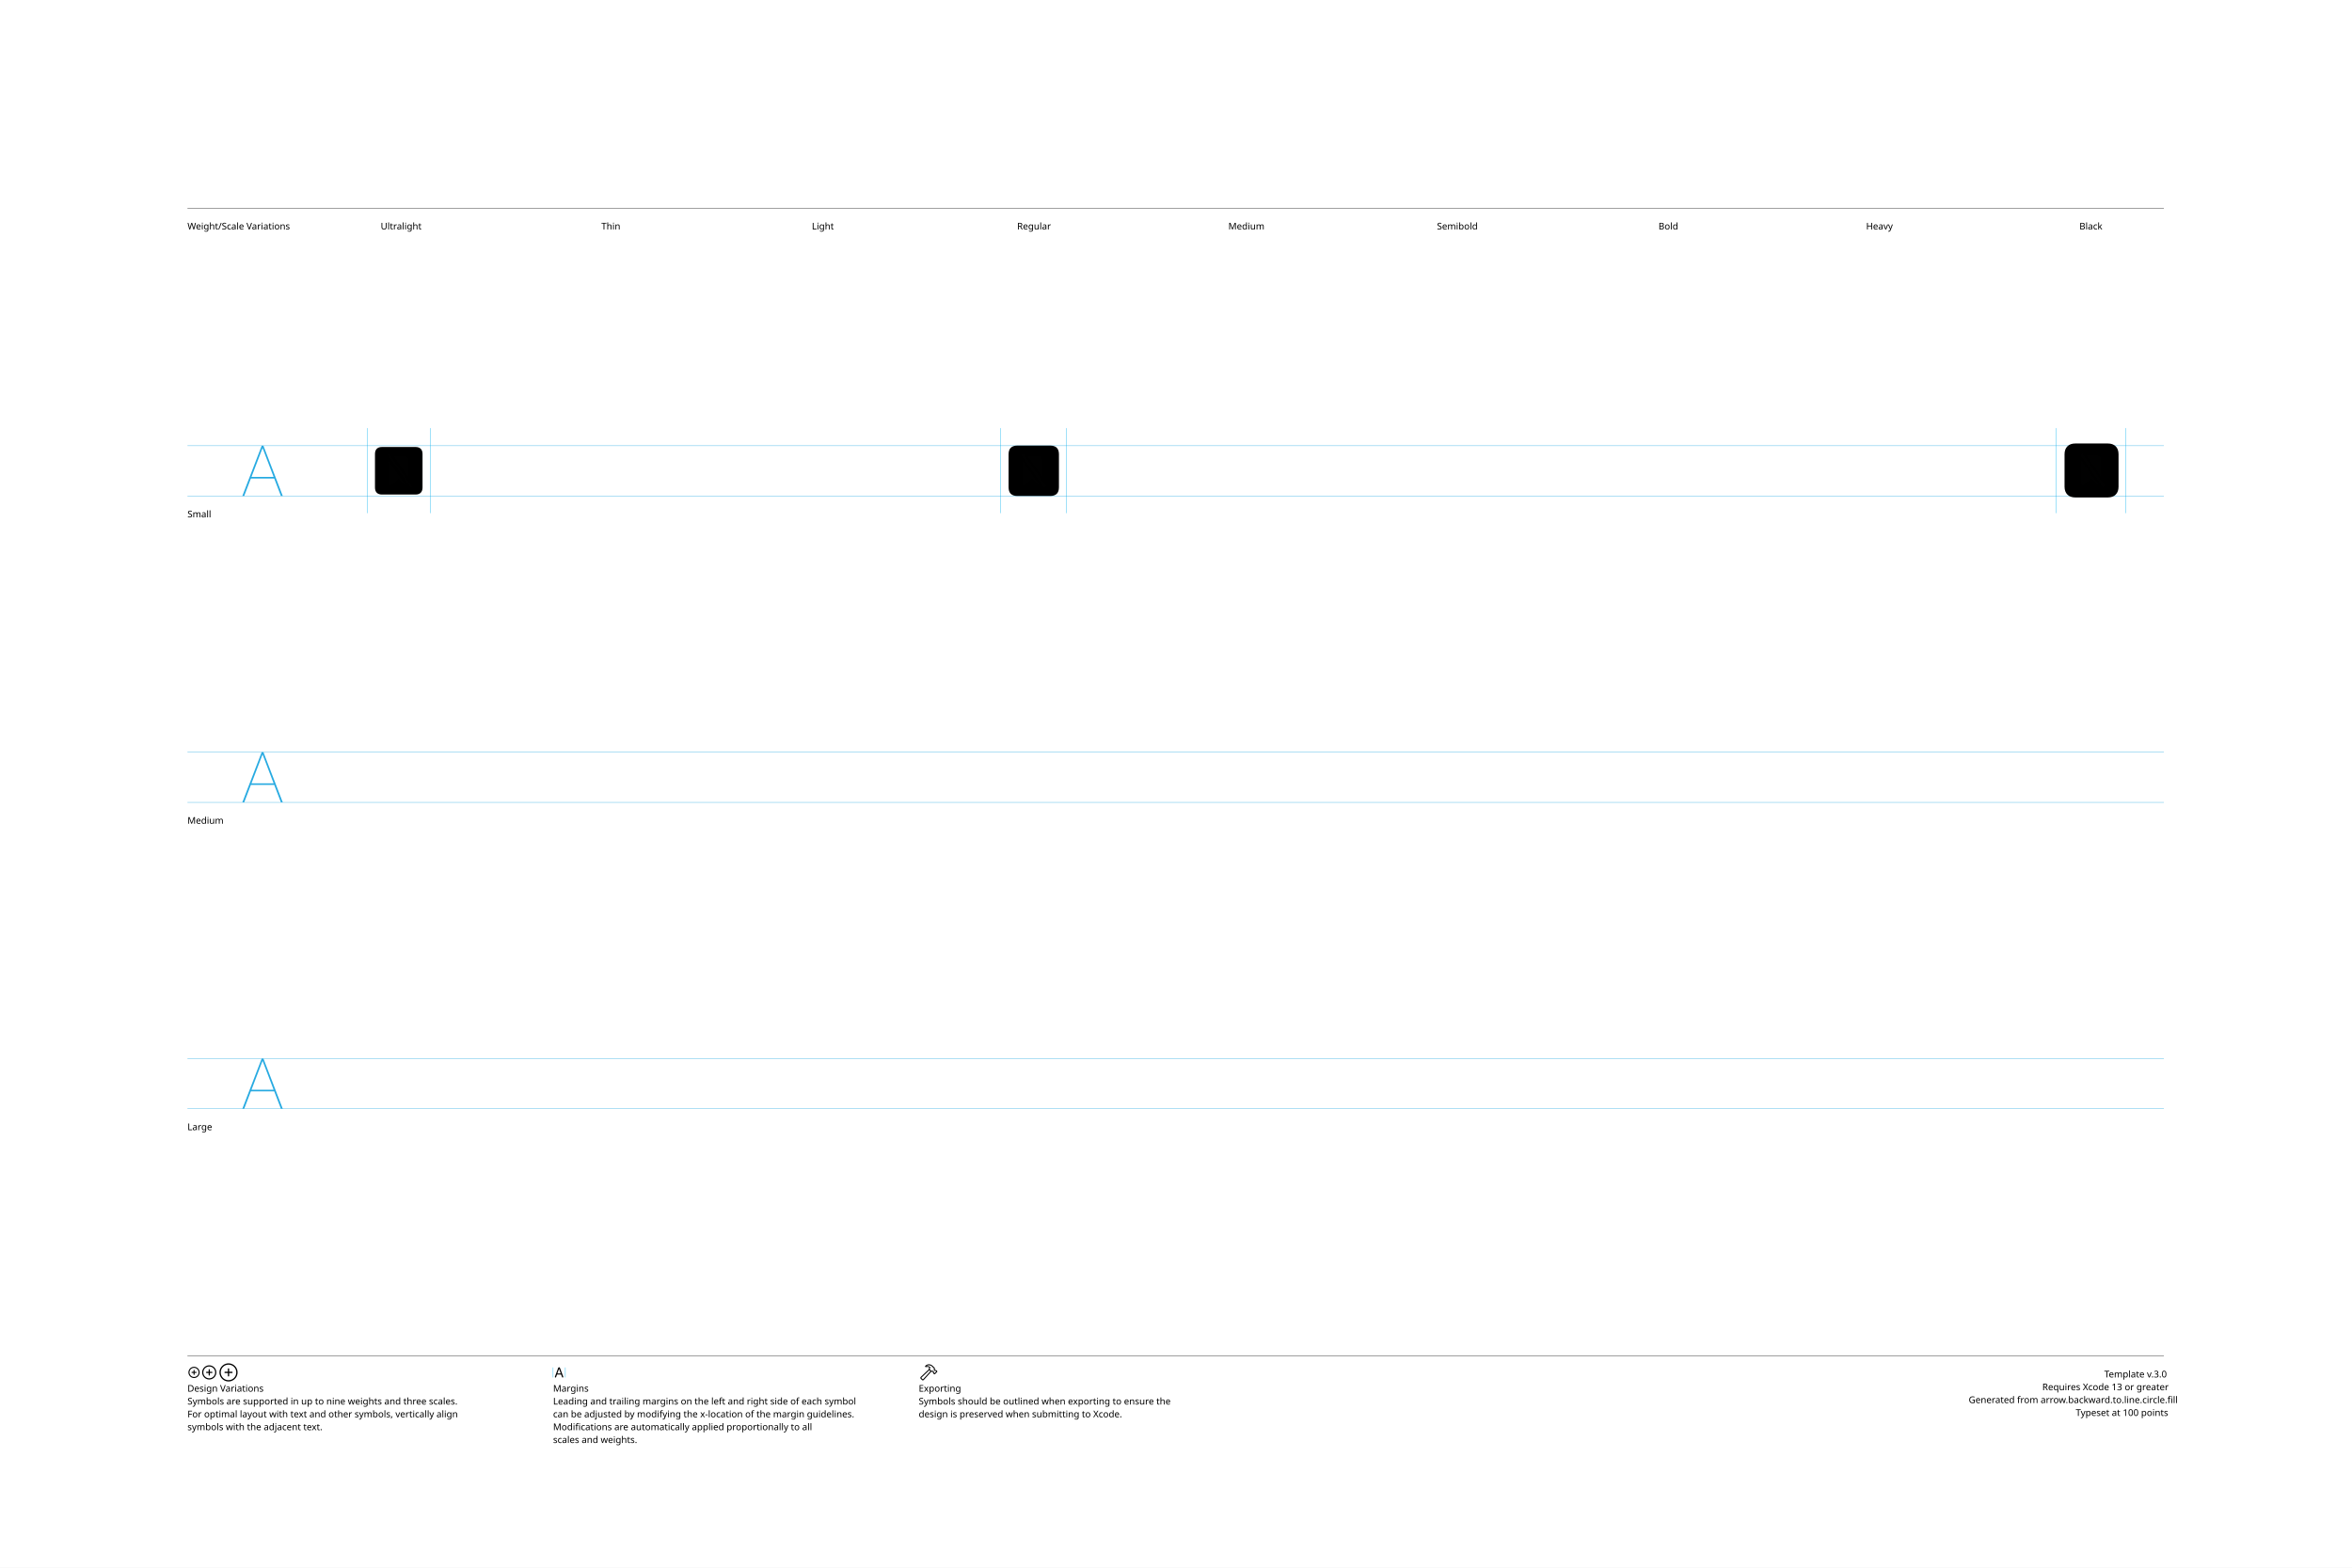
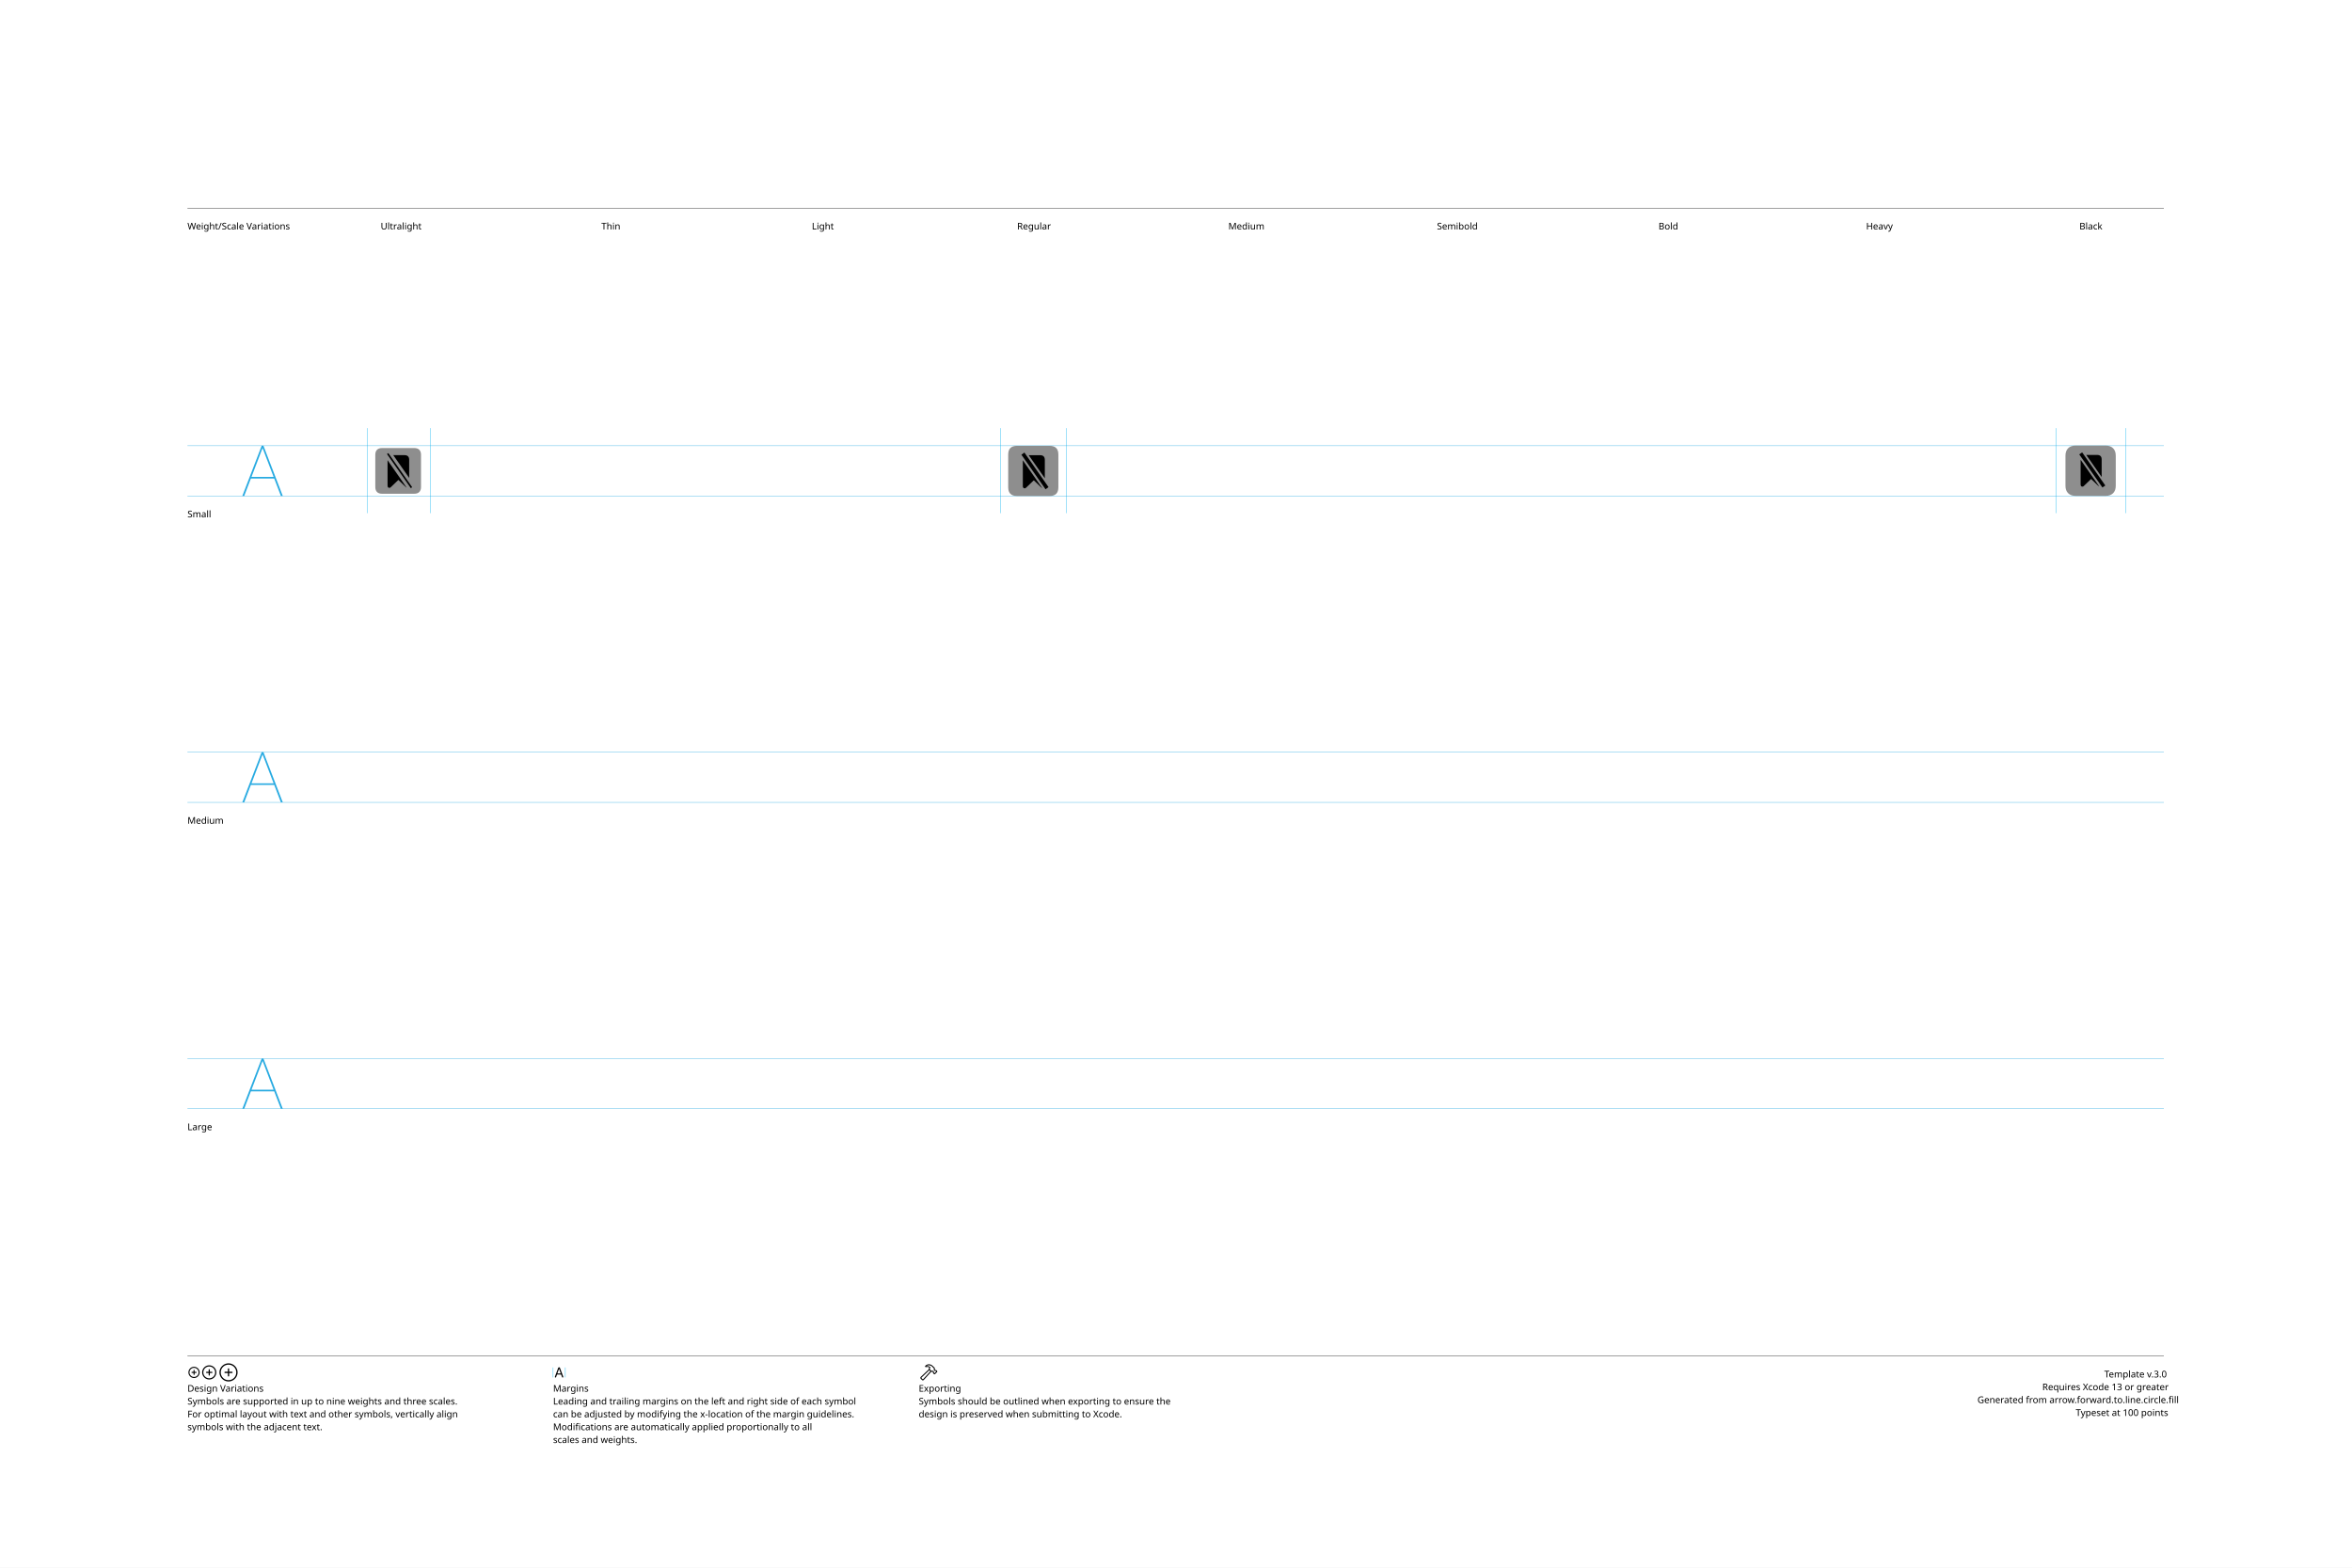
<svg xmlns="http://www.w3.org/2000/svg" version="1.1" id="Layer_1" x="0px" y="0px" width="3300px" height="2200px" viewBox="0 0 3300 2200" enable-background="new 0 0 3300 2200" xml:space="preserve">
  <g id="Notes">
    <rect id="artboard" x="0" y="0" fill="#FFFFFF" width="3300" height="2200" />
    <line fill="none" stroke="#000000" stroke-width="0.5" x1="263" y1="292" x2="3036" y2="292" />
    <text transform="matrix(1 0 0 1 263.0002 322.0002)" font-family="'Arial-BoldMT'" font-size="13">Weight/Scale Variations</text>
-     <text transform="matrix(1 0 0 1 534.0642 322.0002)" font-family="'ArialMT'" font-size="13">Ultralight</text>
-     <text transform="matrix(1 0 0 1 843.7781 322.0002)" font-family="'ArialMT'" font-size="13">Thin</text>
-     <text transform="matrix(1 0 0 1 1139.036 322.0002)" font-family="'ArialMT'" font-size="13">Light</text>
-     <text transform="matrix(1 0 0 1 1427.078 322.0002)" font-family="'ArialMT'" font-size="13">Regular</text>
+     <text transform="matrix(1 0 0 1 534.0637 322.0002)" font-family="'ArialMT'" font-size="13">Ultralight</text>
+     <text transform="matrix(1 0 0 1 843.7776 322.0002)" font-family="'ArialMT'" font-size="13">Thin</text>
+     <text transform="matrix(1 0 0 1 1139.035 322.0002)" font-family="'ArialMT'" font-size="13">Light</text>
+     <text transform="matrix(1 0 0 1 1427.077 322.0002)" font-family="'ArialMT'" font-size="13">Regular</text>
    <text transform="matrix(1 0 0 1 1723.441 322.0002)" font-family="'ArialMT'" font-size="13">Medium</text>
    <text transform="matrix(1 0 0 1 2016.172 322.0002)" font-family="'ArialMT'" font-size="13">Semibold</text>
    <text transform="matrix(1 0 0 1 2326.97 322.0002)" font-family="'ArialMT'" font-size="13">Bold</text>
    <text transform="matrix(1 0 0 1 2618.265 322.0002)" font-family="'ArialMT'" font-size="13">Heavy</text>
    <text transform="matrix(1 0 0 1 2917.506 322.0002)" font-family="'ArialMT'" font-size="13">Black</text>
    <line fill="none" stroke="#000000" stroke-width="0.5" x1="263" y1="1903" x2="3036" y2="1903" />
    <g transform="matrix(1 0 0 1 263 1933)">
-       <path d="M9.248,0.828c1.081,0,2.098-0.203,3.047-0.613c0.951-0.41,1.789-0.979,2.517-1.709c0.726-0.73,1.295-1.569,1.709-2.521    s0.62-1.963,0.62-3.037c0-1.072-0.207-2.087-0.62-3.037c-0.413-0.948-0.985-1.79-1.714-2.52c-0.729-0.73-1.569-1.299-2.521-1.709    s-1.966-0.615-3.047-0.615c-1.074,0-2.086,0.205-3.037,0.615s-1.787,0.979-2.51,1.709c-0.725,0.729-1.291,1.568-1.704,2.52    s-0.62,1.965-0.62,3.037c0,1.074,0.207,2.087,0.62,3.037s0.983,1.79,1.709,2.521C4.422-0.764,5.26-0.195,6.211,0.215    S8.174,0.828,9.248,0.828z M9.248-0.654c-0.885,0-1.714-0.164-2.483-0.493C5.992-1.476,5.314-1.934,4.731-2.52    S3.693-3.786,3.364-4.561s-0.493-1.604-0.493-2.49s0.163-1.716,0.488-2.489s0.78-1.454,1.362-2.041    c0.582-0.586,1.26-1.043,2.029-1.371c0.771-0.329,1.602-0.493,2.485-0.493c0.892,0,1.724,0.164,2.495,0.493    c0.771,0.328,1.45,0.785,2.036,1.371c0.586,0.587,1.045,1.268,1.377,2.041s0.498,1.604,0.498,2.489    c0,0.886-0.165,1.716-0.493,2.49s-0.785,1.455-1.367,2.041s-1.261,1.043-2.036,1.372C10.972-0.819,10.14-0.654,9.248-0.654z     M5.654-7.052c0,0.215,0.068,0.391,0.205,0.522s0.319,0.2,0.547,0.2h2.109v2.117c0,0.217,0.063,0.395,0.193,0.532    c0.13,0.14,0.308,0.21,0.527,0.21c0.215,0,0.392-0.068,0.532-0.21c0.14-0.14,0.21-0.315,0.21-0.532V-6.33h2.107    c0.223,0,0.4-0.066,0.537-0.2c0.139-0.134,0.205-0.31,0.205-0.522c0-0.222-0.066-0.398-0.205-0.537    c-0.137-0.137-0.314-0.203-0.537-0.203H9.98v-2.109c0-0.223-0.07-0.402-0.21-0.542c-0.142-0.14-0.317-0.21-0.532-0.21    c-0.221,0-0.397,0.07-0.527,0.21s-0.193,0.319-0.193,0.542v2.109h-2.11c-0.228,0-0.41,0.066-0.547,0.203    C5.722-7.451,5.654-7.272,5.654-7.052z" />
+       <path d="M9.248,0.829c1.081,0,2.097-0.204,3.047-0.614c0.951-0.41,1.789-0.979,2.516-1.709c0.726-0.73,1.295-1.569,1.709-2.521    s0.62-1.963,0.62-3.037c0-1.073-0.207-2.087-0.62-3.037c-0.413-0.949-0.985-1.79-1.714-2.52c-0.729-0.73-1.569-1.299-2.521-1.709    s-1.966-0.615-3.047-0.615c-1.074,0-2.086,0.205-3.037,0.615s-1.787,0.979-2.51,1.709c-0.724,0.729-1.291,1.569-1.704,2.52    c-0.413,0.951-0.62,1.964-0.62,3.037c0,1.074,0.207,2.087,0.62,3.037s0.983,1.79,1.709,2.521C4.422-0.764,5.26-0.195,6.211,0.215    S8.174,0.829,9.248,0.829z M9.248-0.654c-0.885,0-1.714-0.164-2.484-0.493C5.992-1.476,5.314-1.934,4.731-2.52    S3.693-3.786,3.364-4.561s-0.493-1.604-0.493-2.49s0.163-1.716,0.488-2.489c0.325-0.774,0.78-1.455,1.362-2.041    s1.26-1.043,2.03-1.372c0.771-0.329,1.601-0.493,2.485-0.493c0.892,0,1.724,0.164,2.495,0.493c0.771,0.329,1.45,0.786,2.036,1.372    s1.045,1.267,1.377,2.041c0.332,0.773,0.498,1.604,0.498,2.489s-0.165,1.716-0.493,2.49s-0.785,1.455-1.367,2.041    s-1.261,1.043-2.036,1.372C10.972-0.819,10.14-0.654,9.248-0.654z M5.654-7.052c0,0.215,0.068,0.39,0.205,0.522    s0.319,0.2,0.547,0.2h2.109v2.118c0,0.216,0.064,0.394,0.194,0.532c0.13,0.14,0.307,0.21,0.527,0.21    c0.215,0,0.392-0.069,0.532-0.21c0.14-0.14,0.21-0.316,0.21-0.532v-2.118h2.108c0.222,0,0.4-0.066,0.537-0.2    c0.138-0.134,0.205-0.309,0.205-0.522c0-0.222-0.067-0.399-0.205-0.537c-0.137-0.137-0.315-0.204-0.537-0.204H9.98v-2.109    c0-0.223-0.07-0.402-0.21-0.542c-0.141-0.14-0.317-0.21-0.532-0.21c-0.221,0-0.397,0.07-0.527,0.21s-0.194,0.319-0.194,0.542    v2.109h-2.11c-0.228,0-0.41,0.067-0.547,0.204C5.722-7.451,5.654-7.272,5.654-7.052z" />
    </g>
    <g transform="matrix(1 0 0 1 281.867 1933)">
-       <path d="M11.709,2.908c1.36,0,2.642-0.261,3.843-0.779c1.201-0.521,2.263-1.24,3.181-2.158s1.637-1.979,2.158-3.18    c0.521-1.2,0.779-2.481,0.779-3.844c0-1.359-0.261-2.642-0.779-3.843c-0.521-1.201-1.24-2.261-2.158-3.179    s-1.979-1.639-3.186-2.158s-2.485-0.781-3.848-0.781s-2.644,0.262-3.843,0.781c-1.201,0.521-2.261,1.24-3.176,2.158    s-1.633,1.978-2.151,3.179C2.009-9.692,1.748-8.411,1.748-7.052c0,1.36,0.26,2.644,0.781,3.844c0.521,1.2,1.241,2.262,2.159,3.18    s1.978,1.638,3.179,2.158C9.068,2.649,10.348,2.908,11.709,2.908z M11.709,1.25c-1.152,0-2.229-0.217-3.23-0.646    c-1.005-0.43-1.885-1.021-2.644-1.782c-0.759-0.758-1.351-1.637-1.777-2.64c-0.426-1.003-0.64-2.08-0.64-3.232    c0-1.15,0.213-2.229,0.64-3.23c0.428-1.002,1.019-1.887,1.772-2.646c0.755-0.762,1.634-1.354,2.637-1.781    c1.002-0.428,2.08-0.641,3.232-0.641c1.15,0,2.229,0.213,3.23,0.641c1.004,0.428,1.887,1.021,2.646,1.781    c0.76,0.762,1.357,1.646,1.787,2.646s0.646,2.08,0.646,3.23c0,1.152-0.215,2.229-0.642,3.232s-1.019,1.883-1.775,2.642    c-0.76,0.759-1.643,1.354-2.646,1.782S12.862,1.25,11.709,1.25z M7.178-7.052c0,0.234,0.078,0.428,0.234,0.576    C7.568-6.327,7.771-6.25,8.018-6.25h2.871v2.881c0,0.247,0.075,0.445,0.227,0.601c0.147,0.153,0.342,0.229,0.576,0.229    c0.247,0,0.445-0.076,0.601-0.229c0.153-0.153,0.229-0.354,0.229-0.601V-6.25h2.881c0.247,0,0.447-0.075,0.601-0.227    c0.154-0.148,0.229-0.342,0.229-0.576c0-0.247-0.076-0.445-0.229-0.601c-0.151-0.154-0.354-0.229-0.601-0.229h-2.881v-2.869    c0-0.256-0.077-0.457-0.229-0.61c-0.153-0.153-0.354-0.229-0.601-0.229c-0.234,0-0.429,0.078-0.576,0.234    c-0.15,0.156-0.227,0.357-0.227,0.605v2.869H8.018c-0.254,0-0.456,0.076-0.608,0.229C7.254-7.498,7.178-7.3,7.178-7.052z" />
+       <path d="M11.709,2.909c1.36,0,2.642-0.261,3.843-0.78c1.201-0.521,2.262-1.24,3.18-2.158s1.637-1.979,2.158-3.18    c0.521-1.2,0.78-2.481,0.78-3.843c0-1.36-0.261-2.642-0.78-3.843c-0.521-1.201-1.24-2.261-2.158-3.179s-1.979-1.638-3.185-2.158    s-2.486-0.781-3.848-0.781s-2.643,0.261-3.843,0.781c-1.201,0.521-2.26,1.24-3.175,2.158s-1.633,1.978-2.152,3.179    C2.009-9.692,1.748-8.411,1.748-7.052c0,1.36,0.26,2.643,0.781,3.843c0.521,1.201,1.241,2.262,2.159,3.18s1.978,1.638,3.179,2.158    C9.068,2.649,10.348,2.909,11.709,2.909z M11.709,1.25c-1.152,0-2.229-0.216-3.231-0.646c-1.004-0.43-1.884-1.022-2.643-1.782    C5.076-1.936,4.484-2.815,4.058-3.818s-0.64-2.08-0.64-3.232c0-1.151,0.213-2.229,0.64-3.231s1.018-1.886,1.772-2.646    c0.755-0.762,1.634-1.354,2.637-1.782c1.002-0.427,2.08-0.64,3.232-0.64c1.151,0,2.229,0.213,3.231,0.64    c1.003,0.428,1.886,1.021,2.646,1.782s1.357,1.645,1.787,2.646s0.646,2.08,0.646,3.231c0,1.152-0.214,2.229-0.641,3.232    s-1.019,1.883-1.776,2.642c-0.759,0.759-1.642,1.354-2.646,1.782S12.862,1.25,11.709,1.25z M7.178-7.052    c0,0.234,0.078,0.427,0.234,0.576S7.771-6.25,8.018-6.25h2.871v2.881c0,0.247,0.075,0.446,0.226,0.601    c0.148,0.153,0.342,0.229,0.576,0.229c0.247,0,0.446-0.076,0.601-0.229c0.153-0.153,0.229-0.354,0.229-0.601V-6.25h2.881    c0.247,0,0.447-0.075,0.601-0.226c0.154-0.149,0.229-0.342,0.229-0.576c0-0.247-0.076-0.446-0.229-0.601    c-0.152-0.154-0.354-0.229-0.601-0.229h-2.881v-2.87c0-0.255-0.077-0.457-0.229-0.61c-0.153-0.153-0.354-0.229-0.601-0.229    c-0.234,0-0.428,0.078-0.576,0.234c-0.15,0.156-0.226,0.357-0.226,0.605v2.87H8.018c-0.254,0-0.457,0.076-0.609,0.229    C7.254-7.498,7.178-7.299,7.178-7.052z" />
    </g>
    <g transform="matrix(1 0 0 1 305.646 1933)">
-       <path d="M14.971,5.662c1.395,0,2.725-0.217,3.989-0.647c1.266-0.433,2.43-1.04,3.491-1.821c1.061-0.781,1.981-1.702,2.768-2.764    c0.785-1.063,1.396-2.229,1.826-3.496c0.434-1.271,0.65-2.598,0.65-3.984c0-1.394-0.219-2.723-0.65-3.987    c-0.433-1.269-1.041-2.432-1.826-3.491c-0.784-1.063-1.707-1.984-2.768-2.771c-1.063-0.784-2.229-1.394-3.496-1.825    c-1.271-0.433-2.604-0.648-3.995-0.648s-2.723,0.217-3.988,0.648c-1.267,0.434-2.429,1.041-3.485,1.825    c-1.06,0.784-1.979,1.707-2.766,2.771c-0.784,1.062-1.391,2.225-1.818,3.491C2.472-9.772,2.256-8.443,2.256-7.052    c0,1.389,0.216,2.715,0.648,3.984c0.434,1.27,1.041,2.435,1.82,3.496C5.507,1.49,6.428,2.409,7.49,3.193    c1.061,0.781,2.225,1.39,3.49,1.821C12.248,5.447,13.578,5.662,14.971,5.662z M14.971,3.848c-1.205,0-2.353-0.186-3.441-0.552    C10.44,2.928,9.442,2.41,8.537,1.748C7.63,1.084,6.844,0.298,6.176-0.61C5.509-1.519,4.994-2.518,4.629-3.608    C4.264-4.699,4.083-5.847,4.083-7.052c0-1.211,0.182-2.359,0.547-3.452c0.364-1.091,0.879-2.09,1.543-2.997    s1.448-1.693,2.354-2.357c0.902-0.664,1.9-1.179,2.991-1.543c1.092-0.364,2.237-0.547,3.441-0.547    c1.211,0,2.362,0.183,3.452,0.547c1.091,0.364,2.09,0.879,2.998,1.543s1.693,1.45,2.356,2.357    c0.664,0.907,1.183,1.906,1.551,2.997c0.365,1.093,0.551,2.241,0.551,3.452c0.007,1.204-0.172,2.354-0.537,3.442    c-0.364,1.091-0.88,2.09-1.547,2.998c-0.668,0.908-1.456,1.692-2.364,2.356s-1.907,1.182-2.997,1.549    C17.333,3.662,16.182,3.848,14.971,3.848z M9.2-7.052c0,0.254,0.086,0.464,0.258,0.63c0.173,0.166,0.393,0.249,0.66,0.249h3.945    v3.955c0,0.269,0.08,0.486,0.246,0.659s0.383,0.259,0.643,0.259c0.267,0,0.486-0.085,0.659-0.254    c0.172-0.169,0.258-0.391,0.258-0.664v-3.955h3.955c0.268,0,0.483-0.083,0.653-0.249c0.171-0.166,0.255-0.376,0.255-0.63    c0-0.271-0.084-0.495-0.255-0.664c-0.17-0.169-0.388-0.254-0.653-0.254h-3.955v-3.943c0-0.273-0.086-0.496-0.258-0.67    c-0.173-0.174-0.395-0.26-0.659-0.26c-0.261,0-0.477,0.086-0.643,0.26s-0.246,0.396-0.246,0.67v3.943h-3.945    c-0.273,0-0.495,0.085-0.664,0.254C9.284-7.548,9.2-7.324,9.2-7.052z" />
+       <path d="M14.971,5.663c1.394,0,2.724-0.217,3.989-0.648c1.266-0.433,2.43-1.04,3.491-1.821c1.061-0.781,1.982-1.702,2.768-2.764    c0.785-1.063,1.395-2.228,1.826-3.496c0.434-1.271,0.65-2.598,0.65-3.984c0-1.394-0.218-2.723-0.65-3.988    c-0.433-1.268-1.041-2.431-1.826-3.491c-0.784-1.063-1.707-1.984-2.768-2.77c-1.063-0.784-2.228-1.394-3.496-1.825    c-1.27-0.433-2.603-0.649-3.995-0.649s-2.723,0.217-3.988,0.649c-1.267,0.433-2.429,1.041-3.486,1.825    c-1.059,0.784-1.979,1.707-2.765,2.77c-0.784,1.062-1.391,2.225-1.819,3.491c-0.43,1.266-0.646,2.595-0.646,3.987    c0,1.388,0.216,2.715,0.648,3.984c0.434,1.27,1.041,2.435,1.821,3.496C5.507,1.49,6.428,2.41,7.49,3.193    c1.061,0.781,2.225,1.39,3.49,1.821C12.248,5.447,13.578,5.663,14.971,5.663z M14.971,3.848c-1.205,0-2.353-0.185-3.442-0.552    c-1.09-0.368-2.088-0.885-2.992-1.548C7.63,1.084,6.844,0.298,6.176-0.61C5.509-1.519,4.994-2.518,4.629-3.608    C4.264-4.699,4.083-5.847,4.083-7.052c0-1.211,0.182-2.36,0.547-3.452c0.364-1.091,0.879-2.09,1.543-2.998    c0.664-0.907,1.448-1.693,2.354-2.357c0.903-0.664,1.901-1.179,2.992-1.543s2.237-0.547,3.441-0.547    c1.211,0,2.362,0.183,3.452,0.547c1.091,0.364,2.09,0.879,2.998,1.543s1.694,1.45,2.357,2.357c0.664,0.908,1.182,1.907,1.55,2.998    c0.366,1.092,0.551,2.241,0.551,3.452c0.007,1.204-0.172,2.353-0.537,3.442c-0.364,1.091-0.88,2.09-1.547,2.998    c-0.668,0.908-1.456,1.693-2.364,2.357s-1.907,1.181-2.997,1.549C17.333,3.663,16.182,3.848,14.971,3.848z M9.2-7.052    c0,0.254,0.086,0.464,0.258,0.63c0.173,0.166,0.393,0.249,0.66,0.249h3.945v3.955c0,0.268,0.081,0.486,0.247,0.659    S14.692-1.3,14.952-1.3c0.267,0,0.486-0.085,0.659-0.254c0.172-0.169,0.258-0.391,0.258-0.664v-3.955h3.955    c0.268,0,0.484-0.083,0.654-0.249s0.254-0.376,0.254-0.63c0-0.272-0.084-0.495-0.254-0.664s-0.388-0.254-0.654-0.254h-3.955    v-3.944c0-0.273-0.086-0.496-0.258-0.67c-0.173-0.173-0.394-0.259-0.659-0.259c-0.261,0-0.476,0.086-0.642,0.259    c-0.166,0.174-0.247,0.396-0.247,0.67v3.944h-3.945c-0.273,0-0.495,0.085-0.664,0.254C9.284-7.547,9.2-7.324,9.2-7.052z" />
    </g>
    <text transform="matrix(1 0 0 1 263.0002 1953)" font-family="'Arial-BoldMT'" font-size="13">Design Variations</text>
    <text transform="matrix(1 0 0 1 263.0002 1971)" font-family="'ArialMT'" font-size="13">Symbols are supported in up to nine weights and three scales.</text>
    <text transform="matrix(1 0 0 1 263.0002 1989)" font-family="'ArialMT'" font-size="13">For optimal layout with text and other symbols, vertically align</text>
    <text transform="matrix(1 0 0 1 263.0002 2007)" font-family="'ArialMT'" font-size="13">symbols with the adjacent text.</text>
    <line fill="none" stroke="#00AEEF" stroke-width="0.5" x1="776" y1="1919" x2="776" y2="1933" />
    <g transform="matrix(1 0 0 1 776 1933)">
-       <path d="M3.311,0.156c0.261,0,0.462-0.056,0.604-0.166C4.059-0.12,4.177-0.313,4.268-0.588l1.26-3.445h5.762l1.262,3.445    c0.09,0.273,0.207,0.468,0.35,0.576c0.144,0.11,0.342,0.166,0.596,0.166c0.263,0,0.469-0.07,0.62-0.215    c0.153-0.144,0.229-0.339,0.229-0.586c0-0.149-0.036-0.325-0.107-0.527l-4.58-12.195c-0.116-0.302-0.274-0.524-0.479-0.674    c-0.203-0.15-0.459-0.227-0.771-0.227c-0.604,0-1.016,0.296-1.229,0.889L2.598-1.162C2.526-0.962,2.49-0.784,2.49-0.635    c0,0.247,0.073,0.441,0.222,0.581C2.857,0.086,3.057,0.156,3.311,0.156z M6.008-5.518l2.373-6.572h0.049l2.373,6.572H6.008z" />
+       <path d="M3.311,0.156c0.261,0,0.462-0.056,0.604-0.166C4.059-0.12,4.177-0.313,4.268-0.587l1.26-3.446h5.762l1.261,3.446    c0.09,0.273,0.207,0.467,0.35,0.576c0.143,0.11,0.342,0.166,0.596,0.166c0.262,0,0.468-0.071,0.62-0.215    c0.153-0.144,0.229-0.339,0.229-0.586c0-0.149-0.036-0.325-0.107-0.527l-4.58-12.196c-0.117-0.301-0.275-0.524-0.479-0.674    c-0.203-0.15-0.459-0.226-0.771-0.226c-0.604,0-1.016,0.296-1.229,0.889L2.598-1.162C2.526-0.961,2.49-0.784,2.49-0.635    c0,0.247,0.073,0.441,0.221,0.581C2.857,0.086,3.057,0.156,3.311,0.156z M6.007-5.518l2.373-6.572h0.049l2.373,6.572H6.007z" />
    </g>
    <line fill="none" stroke="#00AEEF" stroke-width="0.5" x1="793.197" y1="1919" x2="793.197" y2="1933" />
    <text transform="matrix(1 0 0 1 776.0002 1953)" font-family="'Arial-BoldMT'" font-size="13">Margins</text>
    <text transform="matrix(1 0 0 1 776.0002 1971)" font-family="'ArialMT'" font-size="13">Leading and trailing margins on the left and right side of each symbol</text>
    <text transform="matrix(1 0 0 1 776.0002 1989)" font-family="'ArialMT'" font-size="13">can be adjusted by modifying the x-location of the margin guidelines.</text>
    <text transform="matrix(1 0 0 1 776.0002 2007)" font-family="'ArialMT'" font-size="13">Modifications are automatically applied proportionally to all</text>
    <text transform="matrix(1 0 0 1 776.0002 2025)" font-family="'ArialMT'" font-size="13">scales and weights.</text>
    <g transform="matrix(1 0 0 1 1289 1933)">
-       <path d="M2.844,1.865l1.697,1.709c0.432,0.438,0.886,0.64,1.362,0.605c0.479-0.033,0.949-0.306,1.411-0.82L18.01-8.428    l-0.969-0.977L6.427,2.275C6.25,2.478,6.072,2.591,5.894,2.615c-0.178,0.026-0.386-0.078-0.62-0.313l-1.172-1.16    c-0.234-0.234-0.337-0.441-0.308-0.62c0.027-0.179,0.144-0.36,0.347-0.543l11.474-10.8l-0.977-0.967L3.049-0.898    C2.552-0.442,2.287,0.023,2.252,0.498C2.217,0.973,2.412,1.429,2.844,1.865z M9.26-16.328c-0.208,0.201-0.325,0.433-0.354,0.691    c-0.025,0.262,0.021,0.488,0.137,0.686c0.117,0.183,0.289,0.317,0.515,0.41c0.225,0.091,0.5,0.098,0.825,0.02    c0.729-0.169,1.468-0.239,2.217-0.21s1.479,0.278,2.197,0.747l-0.588,1.455c-0.168,0.417-0.217,0.779-0.142,1.089    s0.246,0.601,0.513,0.874l2.295,2.314c0.241,0.245,0.478,0.391,0.703,0.43c0.229,0.039,0.481,0.031,0.764-0.021l1.063-0.193    l0.664,0.674l-0.039,0.557c-0.02,0.247,0.012,0.478,0.093,0.686s0.242,0.433,0.483,0.674l0.762,0.74    c0.241,0.241,0.503,0.366,0.786,0.378c0.283,0.01,0.542-0.104,0.776-0.339l2.91-2.92c0.232-0.232,0.349-0.488,0.342-0.767    s-0.13-0.535-0.371-0.776l-0.771-0.762c-0.232-0.241-0.453-0.405-0.657-0.493c-0.205-0.088-0.43-0.122-0.671-0.103l-0.574,0.049    l-0.646-0.635l0.244-1.123c0.065-0.28,0.052-0.542-0.039-0.786s-0.283-0.513-0.576-0.806l-2.195-2.188    c-0.833-0.827-1.723-1.447-2.661-1.86c-0.94-0.412-1.89-0.628-2.842-0.645c-0.954-0.018-1.872,0.158-2.755,0.521    C10.783-17.596,9.98-17.052,9.26-16.328z M10.752-15.957c0.605-0.442,1.257-0.761,1.948-0.947    c0.693-0.188,1.396-0.249,2.104-0.182c0.709,0.067,1.396,0.26,2.063,0.57c0.667,0.313,1.277,0.749,1.831,1.311l2.434,2.412    c0.117,0.115,0.188,0.229,0.22,0.342c0.03,0.109,0.024,0.251-0.015,0.42l-0.322,1.482l1.504,1.484l0.986-0.059    c0.124-0.009,0.218,0.002,0.281,0.022c0.065,0.022,0.146,0.083,0.244,0.181l0.576,0.576L22.168-5.9l-0.575-0.576    c-0.1-0.098-0.159-0.179-0.188-0.244c-0.025-0.063-0.036-0.163-0.028-0.293l0.067-0.977L19.95-9.474L18.427-9.22    c-0.163,0.032-0.291,0.037-0.387,0.017c-0.096-0.022-0.202-0.095-0.326-0.212l-2.002-2.002c-0.131-0.115-0.203-0.229-0.222-0.337    c-0.017-0.106,0.017-0.252,0.095-0.435l0.879-2.09c-0.781-0.729-1.66-1.233-2.639-1.514c-0.977-0.281-1.973-0.271-2.986,0.027    c-0.078,0.021-0.129,0.005-0.151-0.044S10.687-15.905,10.752-15.957z" />
+       <path d="M2.843,1.865l1.698,1.709c0.431,0.438,0.885,0.639,1.362,0.605c0.479-0.033,0.949-0.306,1.411-0.82L18.009-8.428    l-0.968-0.977L6.427,2.275C6.25,2.478,6.072,2.591,5.894,2.616c-0.178,0.026-0.386-0.078-0.62-0.313L4.102,1.143    c-0.234-0.234-0.337-0.441-0.308-0.62c0.028-0.179,0.144-0.36,0.347-0.543l11.474-10.8l-0.977-0.967L3.048-0.898    C2.552-0.442,2.287,0.023,2.252,0.498C2.216,0.973,2.412,1.429,2.843,1.865z M9.259-16.328c-0.208,0.201-0.325,0.433-0.353,0.692    c-0.026,0.261,0.021,0.488,0.137,0.685c0.117,0.183,0.289,0.318,0.514,0.41c0.225,0.091,0.5,0.098,0.825,0.02    c0.729-0.169,1.468-0.239,2.217-0.21s1.48,0.278,2.197,0.747l-0.587,1.455c-0.168,0.417-0.217,0.779-0.142,1.089    s0.246,0.601,0.513,0.874l2.295,2.314c0.241,0.246,0.477,0.391,0.703,0.43c0.228,0.039,0.481,0.031,0.763-0.021l1.063-0.194    l0.664,0.674l-0.039,0.557c-0.02,0.247,0.012,0.477,0.093,0.685s0.242,0.433,0.483,0.674l0.762,0.741    c0.241,0.241,0.503,0.366,0.786,0.377c0.283,0.01,0.542-0.104,0.776-0.338l2.91-2.92c0.233-0.233,0.349-0.489,0.342-0.767    s-0.13-0.535-0.371-0.776l-0.771-0.762c-0.233-0.241-0.453-0.405-0.658-0.493s-0.429-0.122-0.67-0.103l-0.575,0.049l-0.646-0.635    l0.244-1.123c0.065-0.28,0.052-0.542-0.039-0.786s-0.283-0.513-0.576-0.806l-2.196-2.188c-0.833-0.827-1.722-1.447-2.661-1.86    c-0.94-0.412-1.889-0.628-2.842-0.645c-0.954-0.018-1.872,0.158-2.754,0.521C10.783-17.596,9.98-17.052,9.259-16.328z     M10.752-15.957c0.605-0.442,1.256-0.76,1.948-0.947c0.693-0.188,1.396-0.249,2.104-0.182c0.709,0.068,1.397,0.26,2.064,0.571    c0.667,0.313,1.277,0.749,1.831,1.31l2.433,2.412c0.117,0.116,0.189,0.23,0.22,0.342c0.03,0.11,0.024,0.251-0.015,0.42    l-0.322,1.483l1.504,1.484l0.986-0.059c0.124-0.008,0.218,0.002,0.282,0.023c0.065,0.022,0.146,0.083,0.244,0.181l0.576,0.576    L22.168-5.9l-0.576-0.576c-0.099-0.098-0.159-0.179-0.187-0.244c-0.026-0.064-0.036-0.163-0.028-0.293l0.067-0.977L19.95-9.474    L18.427-9.22c-0.163,0.032-0.291,0.037-0.387,0.016c-0.095-0.022-0.202-0.094-0.326-0.211l-2.002-2.002    c-0.131-0.116-0.203-0.229-0.221-0.337c-0.017-0.107,0.016-0.252,0.094-0.435l0.879-2.09c-0.781-0.729-1.66-1.233-2.638-1.514    c-0.977-0.281-1.973-0.271-2.987,0.028c-0.078,0.021-0.129,0.005-0.151-0.044S10.687-15.905,10.752-15.957z" />
    </g>
-     <text transform="matrix(1 0 0 1 1289.001 1953)" font-family="'Arial-BoldMT'" font-size="13">Exporting</text>
-     <text transform="matrix(1 0 0 1 1289.001 1971)" font-family="'ArialMT'" font-size="13">Symbols should be outlined when exporting to ensure the</text>
-     <text transform="matrix(1 0 0 1 1289.001 1989)" font-family="'ArialMT'" font-size="13">design is preserved when submitting to Xcode.</text>
+     <text transform="matrix(1 0 0 1 1289 1953)" font-family="'Arial-BoldMT'" font-size="13">Exporting</text>
+     <text transform="matrix(1 0 0 1 1289 1971)" font-family="'ArialMT'" font-size="13">Symbols should be outlined when exporting to ensure the</text>
+     <text transform="matrix(1 0 0 1 1289 1989)" font-family="'ArialMT'" font-size="13">design is preserved when submitting to Xcode.</text>
    <text id="template-version" transform="matrix(1 0 0 1 2952.42 1933)" font-family="'ArialMT'" font-size="13">Template v.3.0</text>
    <text transform="matrix(1 0 0 1 2865.457 1951)" font-family="'ArialMT'" font-size="13">Requires Xcode 13 or greater</text>
-     <text id="descriptive-name" transform="matrix(1 0 0 1 2762.168 1969)" font-family="'ArialMT'" font-size="13">Generated from arrow.backward.to.line.circle.fill</text>
+     <text id="descriptive-name" transform="matrix(1 0 0 1 2774.457 1969)" font-family="'ArialMT'" font-size="13">Generated from arrow.forward.to.line.circle.fill</text>
    <text transform="matrix(1 0 0 1 2912.418 1987)" font-family="'ArialMT'" font-size="13">Typeset at 100 points</text>
    <text transform="matrix(1 0 0 1 263.0002 725.9998)" font-family="'ArialMT'" font-size="13">Small</text>
    <text transform="matrix(1 0 0 1 263.0002 1156)" font-family="'ArialMT'" font-size="13">Medium</text>
    <text transform="matrix(1 0 0 1 263.0002 1586)" font-family="'ArialMT'" font-size="13">Large</text>
  </g>
  <g id="Guides">
    <g id="H-reference" transform="matrix(1 0 0 1 339 696)">
-       <path fill="#27AAE1" d="M0.993,0h2.646l25.688-67.135h0.702v-3.326h-1.907L0.993,0z M11.688-24.479h35.293l-0.75-2.249H12.438    L11.688-24.479z M55.119,0h2.646L30.638-70.461h-1.205v3.326L55.119,0z" />
+       <path fill="#27AAE1" d="M0.993,0h2.646l25.689-67.134h0.702v-3.326h-1.907L0.993,0z M11.688-24.479h35.293l-0.75-2.249H12.438    L11.688-24.479z M55.119,0h2.646L30.638-70.46h-1.205v3.326L55.119,0z" />
    </g>
    <line id="Baseline-S" fill="none" stroke="#27AAE1" stroke-width="0.5" x1="263" y1="696" x2="3036" y2="696" />
    <line id="Capline-S" fill="none" stroke="#27AAE1" stroke-width="0.5" x1="263" y1="625.541" x2="3036" y2="625.541" />
    <g id="H-reference_1_" transform="matrix(1 0 0 1 339 1126)">
-       <path fill="#27AAE1" d="M0.993,0h2.646l25.688-67.135h0.702v-3.324h-1.907L0.993,0z M11.688-24.479h35.293l-0.75-2.249H12.438    L11.688-24.479z M55.119,0h2.646L30.638-70.459h-1.205v3.324L55.119,0z" />
+       <path fill="#27AAE1" d="M0.993,0h2.646l25.689-67.134h0.702v-3.325h-1.907L0.993,0z M11.688-24.479h35.293l-0.75-2.249H12.438    L11.688-24.479z M55.119,0h2.646L30.638-70.459h-1.205v3.325L55.119,0z" />
    </g>
    <line id="Baseline-M" fill="none" stroke="#27AAE1" stroke-width="0.5" x1="263" y1="1126" x2="3036" y2="1126" />
-     <line id="Capline-M" fill="none" stroke="#27AAE1" stroke-width="0.5" x1="263" y1="1055.538" x2="3036" y2="1055.538" />
+     <line id="Capline-M" fill="none" stroke="#27AAE1" stroke-width="0.5" x1="263" y1="1055.539" x2="3036" y2="1055.539" />
    <g id="H-reference_2_" transform="matrix(1 0 0 1 339 1556)">
-       <path fill="#27AAE1" d="M0.993,0h2.646l25.688-67.135h0.702v-3.324h-1.907L0.993,0z M11.688-24.479h35.293l-0.75-2.249H12.438    L11.688-24.479z M55.119,0h2.646L30.638-70.459h-1.205v3.324L55.119,0z" />
+       <path fill="#27AAE1" d="M0.993,0h2.646l25.689-67.134h0.702v-3.325h-1.907L0.993,0z M11.688-24.479h35.293l-0.75-2.249H12.438    L11.688-24.479z M55.119,0h2.646L30.638-70.459h-1.205v3.325L55.119,0z" />
    </g>
    <line id="Baseline-L" fill="none" stroke="#27AAE1" stroke-width="0.5" x1="263" y1="1556" x2="3036" y2="1556" />
-     <line id="Capline-L" fill="none" stroke="#27AAE1" stroke-width="0.5" x1="263" y1="1485.538" x2="3036" y2="1485.538" />
-     <line id="left-margin-Ultralight-S" fill="none" stroke="#00AEEF" stroke-width="0.5" x1="515.649" y1="600.783" x2="515.649" y2="720.119" />
-     <line id="right-margin-Ultralight-S" fill="none" stroke="#00AEEF" stroke-width="0.5" x1="603.773" y1="600.783" x2="603.773" y2="720.119" />
-     <line id="left-margin-Regular-S" fill="none" stroke="#00AEEF" stroke-width="0.5" x1="1403.58" y1="600.783" x2="1403.58" y2="720.119" />
-     <line id="right-margin-Regular-S" fill="none" stroke="#00AEEF" stroke-width="0.5" x1="1496.11" y1="600.783" x2="1496.11" y2="720.119" />
-     <line id="left-margin-Black-S" fill="none" stroke="#00AEEF" stroke-width="0.5" x1="2884.57" y1="600.783" x2="2884.57" y2="720.119" />
-     <line id="right-margin-Black-S" fill="none" stroke="#00AEEF" stroke-width="0.5" x1="2982.23" y1="600.783" x2="2982.23" y2="720.119" />
+     <line id="Capline-L" fill="none" stroke="#27AAE1" stroke-width="0.5" x1="263" y1="1485.539" x2="3036" y2="1485.539" />
+     <line id="left-margin-Ultralight-S" fill="none" stroke="#00AEEF" stroke-width="0.5" x1="515.649" y1="600.784" x2="515.649" y2="720.12" />
+     <line id="right-margin-Ultralight-S" fill="none" stroke="#00AEEF" stroke-width="0.5" x1="603.773" y1="600.784" x2="603.773" y2="720.12" />
+     <line id="left-margin-Regular-S" fill="none" stroke="#00AEEF" stroke-width="0.5" x1="1403.58" y1="600.784" x2="1403.58" y2="720.12" />
+     <line id="right-margin-Regular-S" fill="none" stroke="#00AEEF" stroke-width="0.5" x1="1496.11" y1="600.784" x2="1496.11" y2="720.12" />
+     <line id="left-margin-Black-S" fill="none" stroke="#00AEEF" stroke-width="0.5" x1="2884.57" y1="600.784" x2="2884.57" y2="720.12" />
+     <line id="right-margin-Black-S" fill="none" stroke="#00AEEF" stroke-width="0.5" x1="2982.23" y1="600.784" x2="2982.23" y2="720.12" />
  </g>
  <g id="Symbols">
    <g id="Black-S" transform="matrix(1 0 0 1 2884.57 696)">
-       <path d="M27.256,2.098h45.49c4.752,0,8.463-1.333,11.129-4c2.668-2.667,4.002-6.377,4.002-11.131v-45.489    c0-4.753-1.334-8.463-4.002-11.13c-2.666-2.667-6.377-4-11.129-4h-45.49c-4.754,0-8.463,1.333-11.131,4    c-2.666,2.667-4.012,6.377-4.012,11.13v45.489c0,4.753,1.346,8.464,4.012,11.131C18.793,0.765,22.502,2.098,27.256,2.098z" />
-       <path fill="#010101" d="M42.897-56.589l20.405,29.281v-23.25c0-1.979-0.526-3.478-1.53-4.5c-1.006-1.021-2.482-1.531-4.47-1.531    C57.305-56.589,45.278-56.589,42.897-56.589z M35.46-50.119v32.688c0,0.876,0.207,1.563,0.625,2.031    c0.416,0.473,1.002,0.688,1.72,0.688c0.547,0,1.069-0.174,1.563-0.563c0.487-0.389,1.213-1.12,2.25-2.125l7.594-7.281    c0.131-0.129,0.215-0.129,0.344,0l7.563,7.281c1.076,1.005,1.847,1.736,2.313,2.125c0.125,0.104,0.274,0.082,0.405,0.156    L35.46-50.119z M34.18-57.537l2.879-2.031l31.841,45.549l-2.88,2.029L34.18-57.537z" />
+       <path fill="#8E8E8E" d="M27.502-0.123h42.37c4.427,0,7.884-1.243,10.357-3.728c2.495-2.484,3.737-5.939,3.737-10.368v-42.37    c0-4.427-1.242-7.883-3.737-10.366c-2.474-2.484-5.931-3.727-10.357-3.727h-42.37c-4.428,0-7.883,1.242-10.367,3.727    c-2.483,2.483-3.735,5.939-3.735,10.366v42.37c0,4.429,1.252,7.884,3.735,10.368C19.619-1.365,23.074-0.123,27.502-0.123z" />
+       <path d="M57.843-57.575c2.112,0,3.735,0.531,4.757,1.592c1.092,1.082,1.603,2.669,1.603,4.792v24.619L42.549-57.575    C45.072-57.575,57.843-57.575,57.843-57.575z M60.066-13.727c-0.552-0.41-1.303-1.162-2.465-2.224l-8.072-7.747    c-0.069-0.105-0.21-0.105-0.271,0l-8.081,7.747c-1.093,1.062-1.914,1.813-2.324,2.224c-0.552,0.431-1.092,0.651-1.713,0.651    c-0.752,0-1.362-0.22-1.813-0.751c-0.451-0.531-0.651-1.267-0.651-2.124v-34.814l25.939,37.158    C60.407-13.607,60.166-13.607,60.066-13.727z M65.264-11.914l-32.5-46.392l4.036-2.875l32.511,46.512L65.264-11.914z" />
    </g>
    <g id="Regular-S" transform="matrix(1 0 0 1 1403.58 696)">
-       <path d="M23.891,0.028h45.928c4.132,0,7.229-1.019,9.286-3.057c2.057-2.035,3.078-5.092,3.078-9.165v-46.268    c0-4.073-1.021-7.13-3.078-9.167c-2.057-2.033-5.154-3.054-9.286-3.054H23.891c-4.111,0-7.2,1.021-9.27,3.054    c-2.063,2.038-3.098,5.094-3.098,9.167v46.269c0,4.073,1.033,7.13,3.098,9.165C16.691-0.991,19.78,0.028,23.891,0.028z" />
-       <path fill="#010101" d="M38.213-56.136l20.406,29.281v-23.25c0-1.979-0.525-3.479-1.531-4.5c-1.005-1.022-2.481-1.531-4.469-1.531    C52.619-56.136,40.595-56.136,38.213-56.136z M30.775-49.669v32.688c0,0.876,0.207,1.563,0.625,2.031    c0.417,0.473,1.002,0.688,1.719,0.688c0.547,0,1.071-0.174,1.563-0.563c0.487-0.39,1.214-1.12,2.25-2.125l7.594-7.281    c0.131-0.129,0.215-0.129,0.344,0l7.563,7.281c1.076,1.005,1.846,1.735,2.313,2.125c0.125,0.104,0.275,0.082,0.406,0.155    L30.775-49.669z M29.495-57.086l2.879-2.03l31.841,45.549l-2.881,2.029L29.495-57.086z" />
+       <path fill="#8E8E8E" d="M23.311,0.059h45.73c4.125,0,7.212-1.015,9.257-3.042c2.039-2.03,3.068-5.071,3.068-9.129v-46.072    c0-4.055-1.029-7.096-3.068-9.125c-2.045-2.027-5.132-3.042-9.257-3.042h-45.73c-4.085,0-7.161,1.015-9.218,3.042    c-2.069,2.029-3.098,5.07-3.098,9.125v46.072c0,4.058,1.028,7.099,3.098,9.129C16.15-0.956,19.225,0.059,23.311,0.059z" />
+       <path d="M55.708-57.228c2.218,0,3.881,0.553,4.989,1.663c1.127,1.108,1.683,2.771,1.683,4.989v25.749l-22.638-32.4    C42.28-57.228,55.708-57.228,55.708-57.228z M58.051-11.4c-0.554-0.447-1.339-1.217-2.557-2.325l-8.439-8.1    c-0.107-0.125-0.215-0.125-0.322,0l-8.439,8.1c-1.108,1.108-2.003,1.877-2.45,2.325c-0.554,0.447-1.108,0.661-1.77,0.661    c-0.769,0-1.448-0.214-1.896-0.768c-0.429-0.554-0.662-1.34-0.662-2.218v-36.298l27.09,38.837    C58.374-11.292,58.159-11.292,58.051-11.4z M63.363-9.398l-33.83-48.493l4.201-3.004l33.85,48.493L63.363-9.398z" />
    </g>
    <g id="Ultralight-S" transform="matrix(1 0 0 1 515.649 696)">
-       <path d="M20.403-1.987h46.85c3.269,0,5.737-0.858,7.42-2.57c1.683-1.716,2.522-4.173,2.522-7.372v-46.896    c0-3.199-0.841-5.648-2.522-7.35c-1.683-1.694-4.151-2.546-7.42-2.546h-46.85c-3.266,0-5.737,0.842-7.417,2.522    c-1.685,1.683-2.522,4.14-2.522,7.372v46.896c0,3.266,0.839,5.74,2.522,7.42C14.664-2.829,17.137-1.987,20.403-1.987z" />
-       <path fill="#010101" d="M36.77-56.039l20.405,29.28v-23.25c0-1.979-0.525-3.478-1.53-4.5c-1.006-1.021-2.482-1.53-4.47-1.53    C51.175-56.039,39.151-56.039,36.77-56.039z M29.331-49.571v32.688c0,0.876,0.207,1.563,0.625,2.031    c0.417,0.473,1.002,0.688,1.719,0.688c0.547,0,1.071-0.175,1.563-0.563c0.487-0.389,1.214-1.12,2.25-2.125l7.594-7.281    c0.131-0.129,0.215-0.129,0.344,0l7.563,7.281c1.076,1.005,1.846,1.736,2.313,2.125c0.125,0.104,0.275,0.082,0.406,0.156    L29.331-49.571z M62.3-13.05l-1.746,1.22L28.681-57.43l1.746-1.219L62.3-13.05z" />
+       <path fill="#8E8E8E" d="M20.474-3.101h45.029c3.141,0,5.52-0.825,7.134-2.471c1.617-1.648,2.425-4.012,2.425-7.087v-45.079    c0-3.076-0.808-5.431-2.425-7.063c-1.614-1.632-3.993-2.447-7.134-2.447H20.474c-3.141,0-5.518,0.809-7.134,2.423    c-1.614,1.619-2.423,3.979-2.423,7.087v45.079c0,3.138,0.809,5.516,2.423,7.134C14.956-3.91,17.333-3.101,20.474-3.101z" />
+       <path d="M51.888-57.287c2.188,0,3.83,0.547,4.925,1.641c1.092,1.093,1.64,2.736,1.64,4.922v25.41L36.113-57.287    C38.744-57.287,51.888-57.287,51.888-57.287z M54.305-12.062c-0.564-0.441-1.322-1.199-2.522-2.294l-8.329-7.992    c-0.106-0.106-0.212-0.106-0.335,0l-8.31,7.992c-1.094,1.095-1.977,1.854-2.419,2.294c-0.547,0.441-1.092,0.653-1.746,0.653    c-0.759,0-1.43-0.212-1.871-0.759c-0.422-0.546-0.653-1.305-0.653-2.188v-35.819l26.733,38.343    C54.517-11.956,54.411-11.956,54.305-12.062z M60.765-10.969L27.362-58.822l1.852-1.305l33.403,47.853L60.765-10.969z" />
    </g>
  </g>
</svg>
